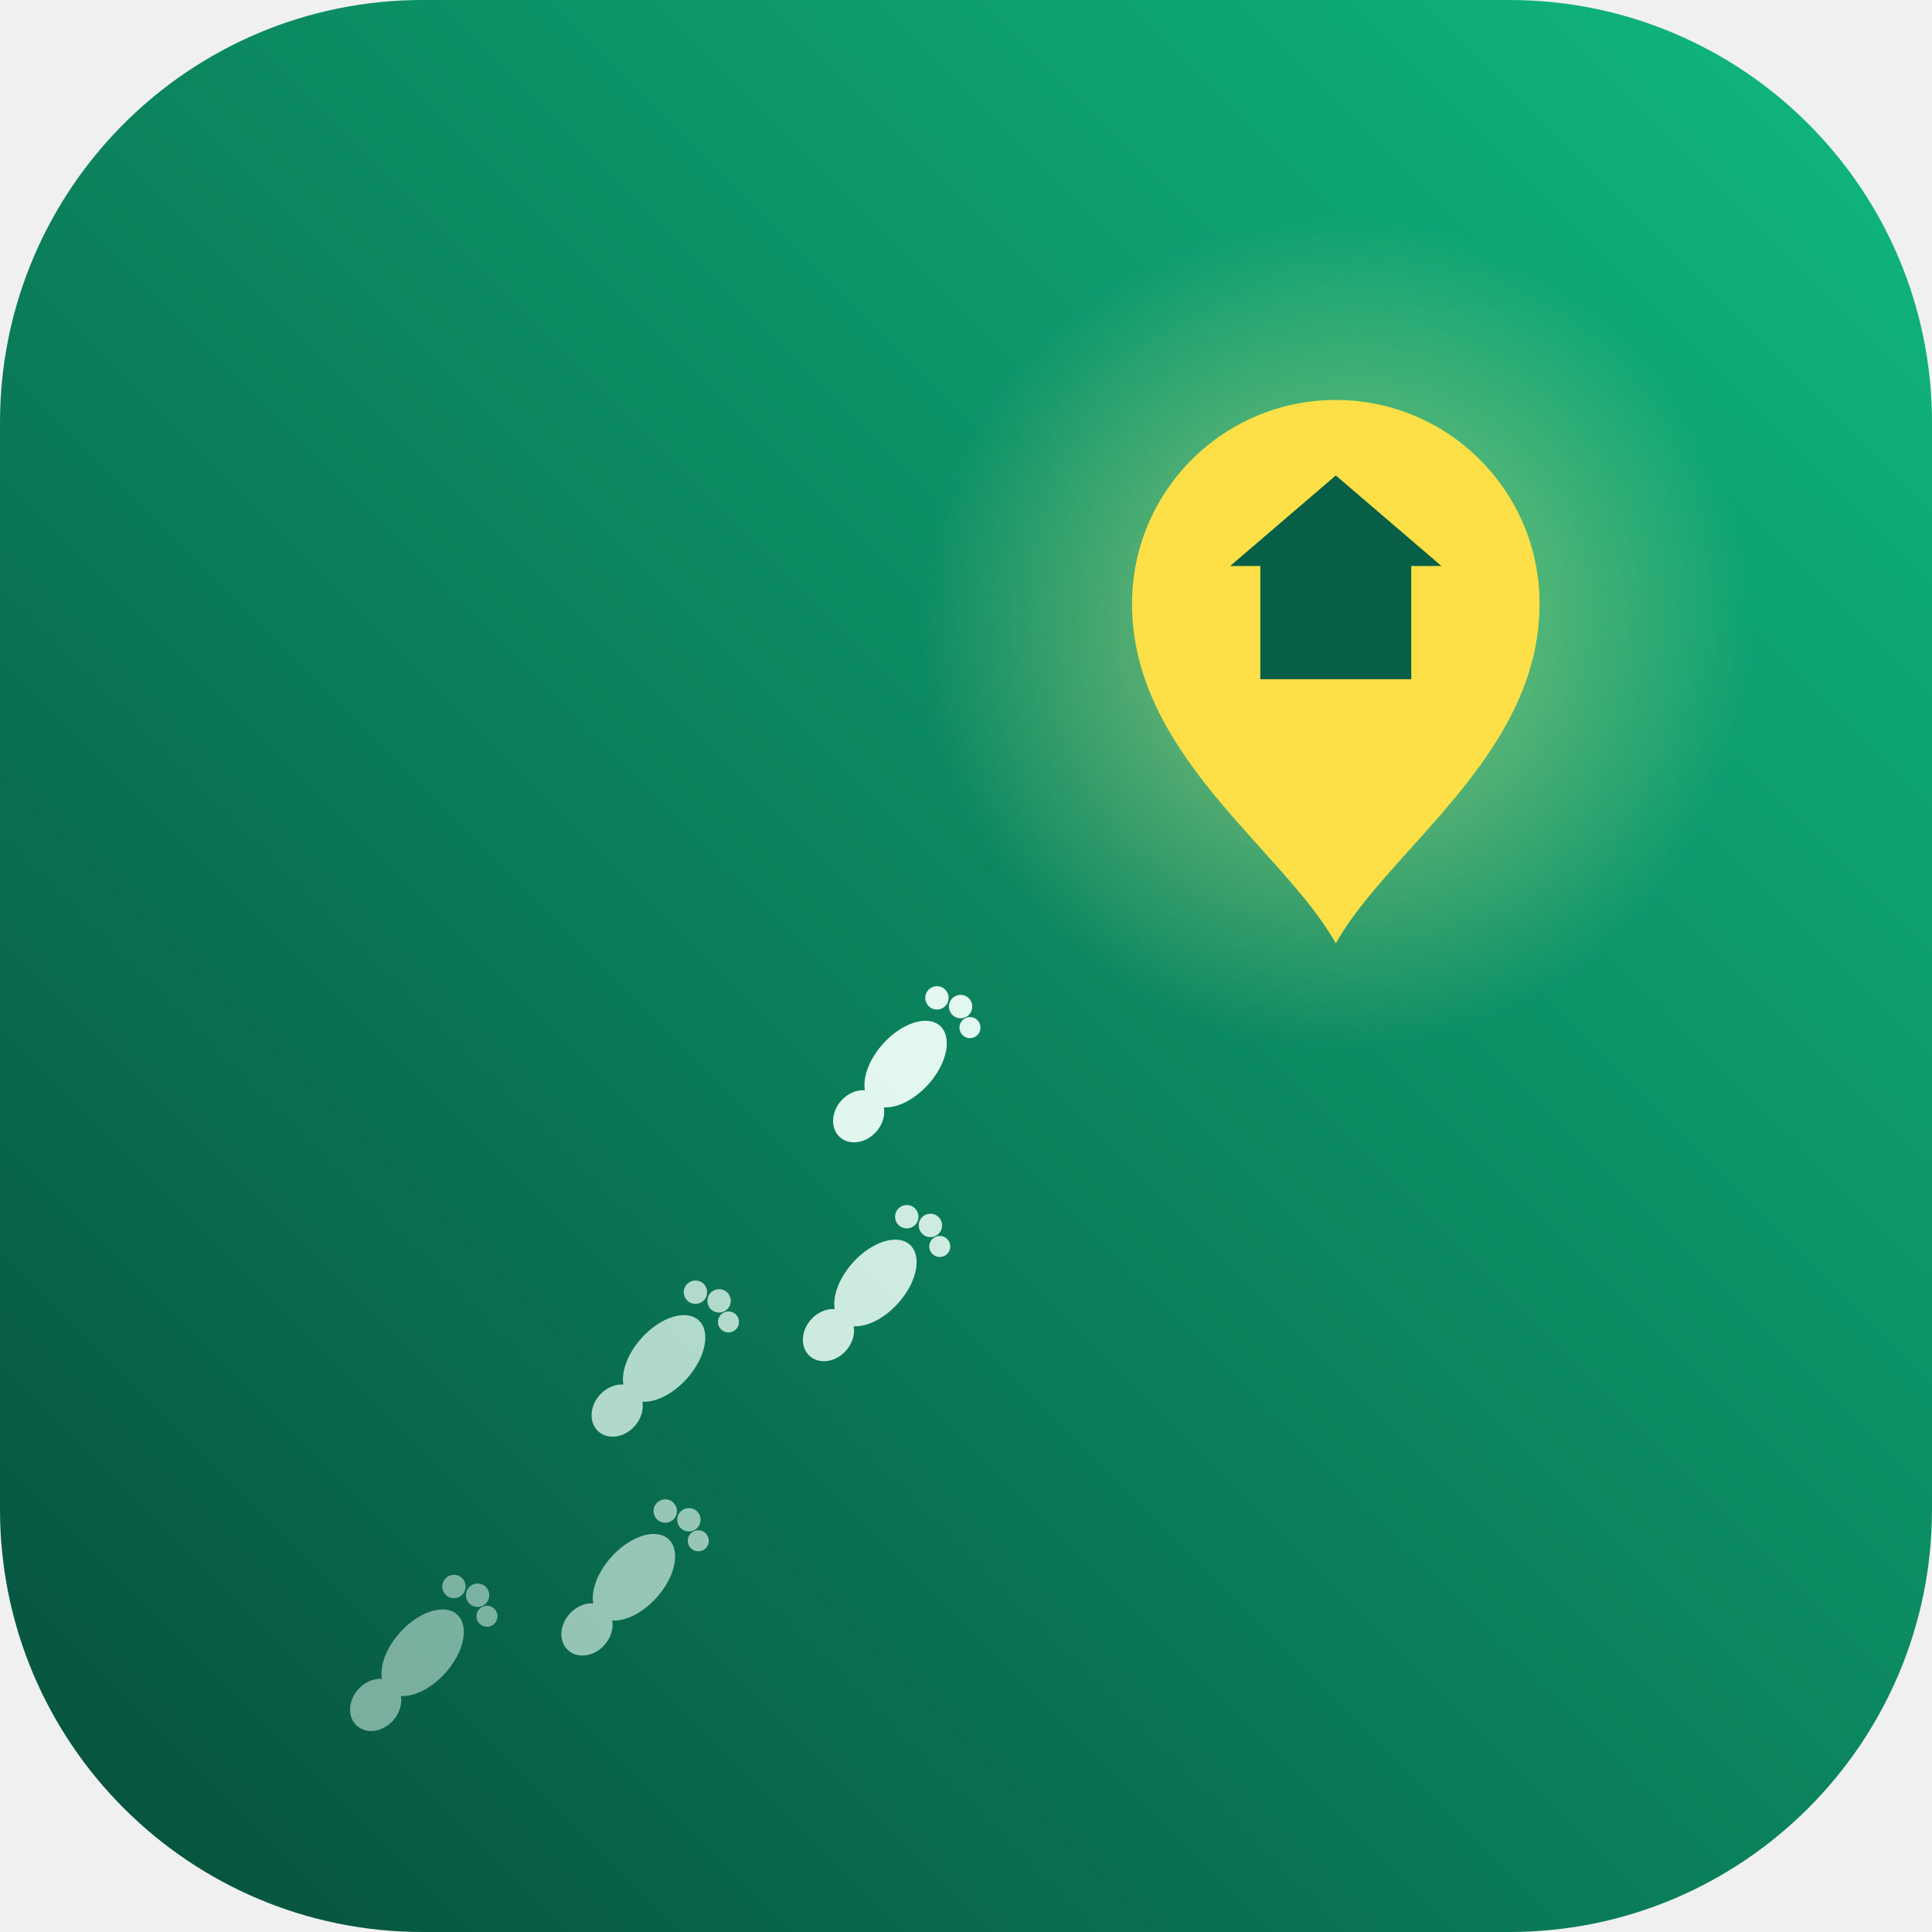
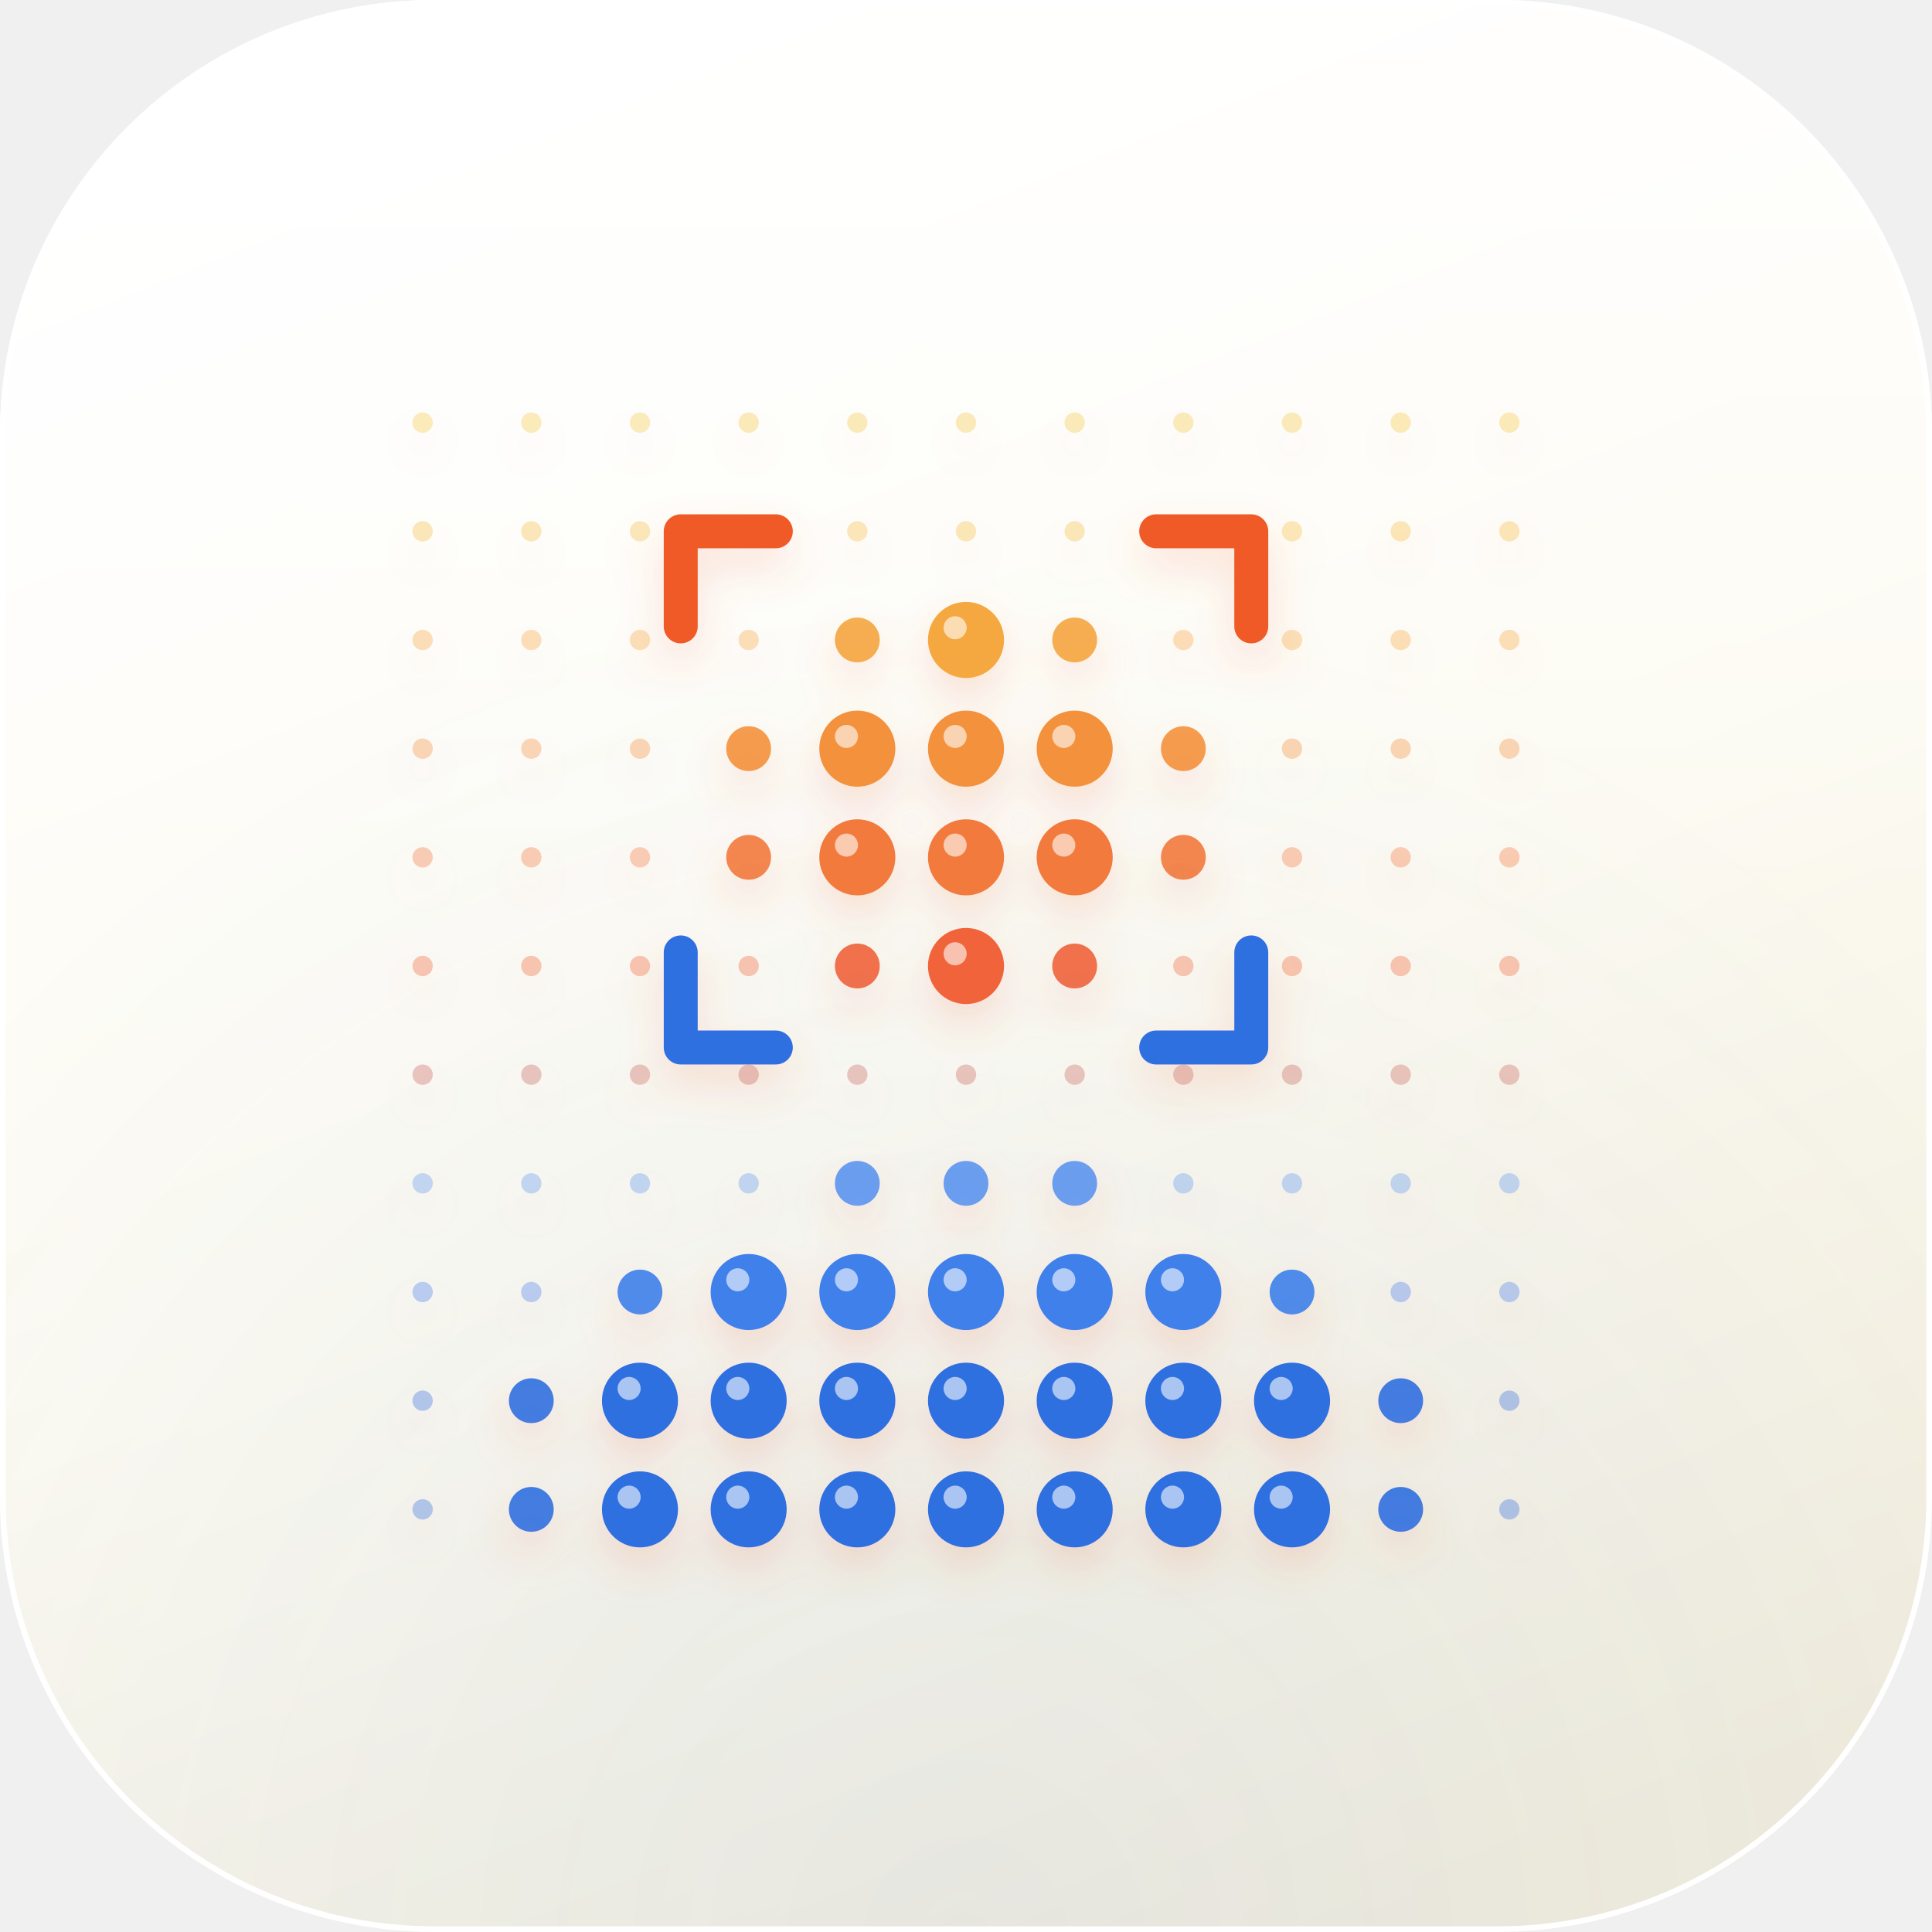
- <svg xmlns="http://www.w3.org/2000/svg" viewBox="0 0 512 512">
-   <clipPath id="r">
-     <rect width="512" height="512" rx="112" />
-   </clipPath>
-   <g clip-path="url(#r)">
-     <defs>
-       <linearGradient id="bgH" x1="0" y1="1" x2="1" y2="0">
-         <stop offset="0" stop-color="#064e3b" />
-         <stop offset="1" stop-color="#10b981" />
-       </linearGradient>
-       <radialGradient id="glowH">
-         <stop offset="0" stop-color="#fef08a" />
-         <stop offset="1" stop-color="#fef08a" stop-opacity="0" />
-       </radialGradient>
-     </defs>
-     <rect width="512" height="512" fill="url(#bgH)" />
-     <g fill="#ecfdf5">
-       <g transform="translate(112 438) rotate(42) scale(0.62)" opacity="0.5">
-         <ellipse cx="0" cy="0" rx="13" ry="22" />
-         <ellipse cx="0" cy="30" rx="10" ry="12" />
-         <circle cx="-9" cy="-30" r="5" />
-         <circle cx="1" cy="-34" r="5" />
-         <circle cx="10" cy="-30" r="4.5" />
-       </g>
-       <g transform="translate(168 418) rotate(42) scale(0.62)" opacity="0.62">
-         <ellipse cx="0" cy="0" rx="13" ry="22" />
-         <ellipse cx="0" cy="30" rx="10" ry="12" />
-         <circle cx="-9" cy="-30" r="5" />
-         <circle cx="1" cy="-34" r="5" />
-         <circle cx="10" cy="-30" r="4.5" />
-       </g>
-       <g transform="translate(176 360) rotate(42) scale(0.62)" opacity="0.74">
-         <ellipse cx="0" cy="0" rx="13" ry="22" />
-         <ellipse cx="0" cy="30" rx="10" ry="12" />
-         <circle cx="-9" cy="-30" r="5" />
-         <circle cx="1" cy="-34" r="5" />
-         <circle cx="10" cy="-30" r="4.5" />
-       </g>
-       <g transform="translate(232 340) rotate(42) scale(0.62)" opacity="0.86">
-         <ellipse cx="0" cy="0" rx="13" ry="22" />
-         <ellipse cx="0" cy="30" rx="10" ry="12" />
-         <circle cx="-9" cy="-30" r="5" />
-         <circle cx="1" cy="-34" r="5" />
-         <circle cx="10" cy="-30" r="4.5" />
-       </g>
-       <g transform="translate(240 282) rotate(42) scale(0.62)" opacity="0.95">
-         <ellipse cx="0" cy="0" rx="13" ry="22" />
-         <ellipse cx="0" cy="30" rx="10" ry="12" />
-         <circle cx="-9" cy="-30" r="5" />
-         <circle cx="1" cy="-34" r="5" />
-         <circle cx="10" cy="-30" r="4.5" />
-       </g>
-     </g>
-     <circle cx="354" cy="168" r="110" fill="url(#glowH)" opacity=".55" />
-     <path d="M354 250 C 340 225, 300 200, 300 160 A 54 54 0 1 1 408 160 C 408 200, 368 225, 354 250 Z" fill="#fde047" />
-     <path d="M354 126 L382 150 L374 150 L374 180 L334 180 L334 150 L326 150 Z" fill="#065f46" />
+ <svg xmlns="http://www.w3.org/2000/svg" width="1024" height="1024" viewBox="0 0 1024 1024">
+   <defs>
+     <linearGradient id="bg" x1="0.3" y1="0" x2="0.7" y2="1">
+       <stop offset="0" stop-color="#FFFFFF" />
+       <stop offset="0.55" stop-color="#FCFAF1" />
+       <stop offset="1" stop-color="#F2EDDC" />
+     </linearGradient>
+     <linearGradient id="shine" x1="0" y1="0" x2="0" y2="1">
+       <stop offset="0" stop-color="#FFFFFF" stop-opacity="0.95" />
+       <stop offset="1" stop-color="#FFFFFF" stop-opacity="0" />
+     </linearGradient>
+     <radialGradient id="glow" cx="0.5" cy="1" r="0.7">
+       <stop offset="0" stop-color="#2E6FE0" stop-opacity="0.07" />
+       <stop offset="1" stop-color="#2E6FE0" stop-opacity="0" />
+     </radialGradient>
+     <filter id="sh" x="-20%" y="-20%" width="140%" height="140%">
+       <feDropShadow dx="0" dy="14" stdDeviation="14" flood-color="#2E6FE0" flood-opacity="0.16" />
+       <feDropShadow dx="0" dy="3" stdDeviation="3" flood-color="#F0643A" flood-opacity="0.18" />
+     </filter>
+     <clipPath id="tile">
+       <rect x="0" y="0" width="1024" height="1024" rx="230" />
+     </clipPath>
+   </defs>
+   <g clip-path="url(#tile)">
+     <rect width="1024" height="1024" fill="url(#bg)" />
+     <rect width="1024" height="1024" fill="url(#glow)" />
+     <rect x="0" y="0" width="1024" height="480" fill="url(#shine)" opacity="0.7" />
+     <rect x="1.5" y="1.5" width="1021" height="1021" rx="229" fill="none" stroke="#FFFFFF" stroke-width="3" />
+   </g>
+   <g filter="url(#sh)" transform="translate(152 152) scale(3.6)">
+     <circle cx="20" cy="20" r="1.5" fill="#F7C643" fill-opacity="0.35" />
+     <circle cx="20" cy="36" r="1.5" fill="#F6BE42" fill-opacity="0.35" />
+     <circle cx="20" cy="52" r="1.5" fill="#F5A740" fill-opacity="0.35" />
+     <circle cx="20" cy="68" r="1.5" fill="#F3913E" fill-opacity="0.35" />
+     <circle cx="20" cy="84" r="1.5" fill="#F27A3C" fill-opacity="0.35" />
+     <circle cx="20" cy="100" r="1.5" fill="#F0643A" fill-opacity="0.35" />
+     <circle cx="20" cy="116" r="1.5" fill="#C9665B" fill-opacity="0.35" />
+     <circle cx="20" cy="132" r="1.5" fill="#5B95F0" fill-opacity="0.35" />
+     <circle cx="20" cy="148" r="1.5" fill="#3F80EA" fill-opacity="0.35" />
+     <circle cx="20" cy="164" r="1.5" fill="#2E6FE0" fill-opacity="0.35" />
+     <circle cx="20" cy="180" r="1.5" fill="#2E6FE0" fill-opacity="0.35" />
+     <circle cx="36" cy="20" r="1.5" fill="#F7C643" fill-opacity="0.35" />
+     <circle cx="36" cy="36" r="1.5" fill="#F6BE42" fill-opacity="0.35" />
+     <circle cx="36" cy="52" r="1.5" fill="#F5A740" fill-opacity="0.35" />
+     <circle cx="36" cy="68" r="1.5" fill="#F3913E" fill-opacity="0.35" />
+     <circle cx="36" cy="84" r="1.5" fill="#F27A3C" fill-opacity="0.35" />
+     <circle cx="36" cy="100" r="1.5" fill="#F0643A" fill-opacity="0.35" />
+     <circle cx="36" cy="116" r="1.5" fill="#C9665B" fill-opacity="0.35" />
+     <circle cx="36" cy="132" r="1.5" fill="#5B95F0" fill-opacity="0.35" />
+     <circle cx="36" cy="148" r="1.5" fill="#3F80EA" fill-opacity="0.35" />
+     <circle cx="36" cy="164" r="3.3" fill="#2E6FE0" fill-opacity="0.9" />
+     <circle cx="36" cy="180" r="3.3" fill="#2E6FE0" fill-opacity="0.9" />
+     <circle cx="52" cy="20" r="1.5" fill="#F7C643" fill-opacity="0.35" />
+     <circle cx="52" cy="36" r="1.5" fill="#F6BE42" fill-opacity="0.35" />
+     <circle cx="52" cy="52" r="1.5" fill="#F5A740" fill-opacity="0.35" />
+     <circle cx="52" cy="68" r="1.5" fill="#F3913E" fill-opacity="0.35" />
+     <circle cx="52" cy="84" r="1.5" fill="#F27A3C" fill-opacity="0.35" />
+     <circle cx="52" cy="100" r="1.5" fill="#F0643A" fill-opacity="0.35" />
+     <circle cx="52" cy="116" r="1.5" fill="#C9665B" fill-opacity="0.35" />
+     <circle cx="52" cy="132" r="1.5" fill="#5B95F0" fill-opacity="0.35" />
+     <circle cx="52" cy="148" r="3.3" fill="#3F80EA" fill-opacity="0.9" />
+     <circle cx="52" cy="164" r="5.6" fill="#2E6FE0" fill-opacity="1" />
+     <circle cx="50.4" cy="162.2" r="1.7" fill="#FFFFFF" fill-opacity="0.6" />
+     <circle cx="52" cy="180" r="5.6" fill="#2E6FE0" fill-opacity="1" />
+     <circle cx="50.4" cy="178.2" r="1.7" fill="#FFFFFF" fill-opacity="0.6" />
+     <circle cx="68" cy="20" r="1.5" fill="#F7C643" fill-opacity="0.35" />
+     <circle cx="68" cy="36" r="1.5" fill="#F6BE42" fill-opacity="0.35" />
+     <circle cx="68" cy="52" r="1.5" fill="#F5A740" fill-opacity="0.35" />
+     <circle cx="68" cy="68" r="3.3" fill="#F3913E" fill-opacity="0.9" />
+     <circle cx="68" cy="84" r="3.3" fill="#F27A3C" fill-opacity="0.9" />
+     <circle cx="68" cy="100" r="1.5" fill="#F0643A" fill-opacity="0.35" />
+     <circle cx="68" cy="116" r="1.5" fill="#C9665B" fill-opacity="0.35" />
+     <circle cx="68" cy="132" r="1.5" fill="#5B95F0" fill-opacity="0.35" />
+     <circle cx="68" cy="148" r="5.6" fill="#3F80EA" fill-opacity="1" />
+     <circle cx="66.4" cy="146.2" r="1.7" fill="#FFFFFF" fill-opacity="0.6" />
+     <circle cx="68" cy="164" r="5.6" fill="#2E6FE0" fill-opacity="1" />
+     <circle cx="66.4" cy="162.2" r="1.7" fill="#FFFFFF" fill-opacity="0.6" />
+     <circle cx="68" cy="180" r="5.6" fill="#2E6FE0" fill-opacity="1" />
+     <circle cx="66.4" cy="178.2" r="1.7" fill="#FFFFFF" fill-opacity="0.6" />
+     <circle cx="84" cy="20" r="1.5" fill="#F7C643" fill-opacity="0.35" />
+     <circle cx="84" cy="36" r="1.5" fill="#F6BE42" fill-opacity="0.35" />
+     <circle cx="84" cy="52" r="3.3" fill="#F5A740" fill-opacity="0.9" />
+     <circle cx="84" cy="68" r="5.6" fill="#F3913E" fill-opacity="1" />
+     <circle cx="82.4" cy="66.2" r="1.7" fill="#FFFFFF" fill-opacity="0.6" />
+     <circle cx="84" cy="84" r="5.6" fill="#F27A3C" fill-opacity="1" />
+     <circle cx="82.4" cy="82.2" r="1.7" fill="#FFFFFF" fill-opacity="0.6" />
+     <circle cx="84" cy="100" r="3.3" fill="#F0643A" fill-opacity="0.9" />
+     <circle cx="84" cy="116" r="1.5" fill="#C9665B" fill-opacity="0.35" />
+     <circle cx="84" cy="132" r="3.3" fill="#5B95F0" fill-opacity="0.9" />
+     <circle cx="84" cy="148" r="5.6" fill="#3F80EA" fill-opacity="1" />
+     <circle cx="82.4" cy="146.2" r="1.7" fill="#FFFFFF" fill-opacity="0.6" />
+     <circle cx="84" cy="164" r="5.6" fill="#2E6FE0" fill-opacity="1" />
+     <circle cx="82.4" cy="162.2" r="1.7" fill="#FFFFFF" fill-opacity="0.6" />
+     <circle cx="84" cy="180" r="5.6" fill="#2E6FE0" fill-opacity="1" />
+     <circle cx="82.4" cy="178.2" r="1.7" fill="#FFFFFF" fill-opacity="0.6" />
+     <circle cx="100" cy="20" r="1.5" fill="#F7C643" fill-opacity="0.35" />
+     <circle cx="100" cy="36" r="1.5" fill="#F6BE42" fill-opacity="0.35" />
+     <circle cx="100" cy="52" r="5.6" fill="#F5A740" fill-opacity="1" />
+     <circle cx="98.4" cy="50.2" r="1.7" fill="#FFFFFF" fill-opacity="0.6" />
+     <circle cx="100" cy="68" r="5.6" fill="#F3913E" fill-opacity="1" />
+     <circle cx="98.4" cy="66.2" r="1.7" fill="#FFFFFF" fill-opacity="0.6" />
+     <circle cx="100" cy="84" r="5.6" fill="#F27A3C" fill-opacity="1" />
+     <circle cx="98.4" cy="82.2" r="1.7" fill="#FFFFFF" fill-opacity="0.6" />
+     <circle cx="100" cy="100" r="5.6" fill="#F0643A" fill-opacity="1" />
+     <circle cx="98.4" cy="98.2" r="1.7" fill="#FFFFFF" fill-opacity="0.6" />
+     <circle cx="100" cy="116" r="1.5" fill="#C9665B" fill-opacity="0.35" />
+     <circle cx="100" cy="132" r="3.3" fill="#5B95F0" fill-opacity="0.9" />
+     <circle cx="100" cy="148" r="5.6" fill="#3F80EA" fill-opacity="1" />
+     <circle cx="98.4" cy="146.2" r="1.7" fill="#FFFFFF" fill-opacity="0.6" />
+     <circle cx="100" cy="164" r="5.6" fill="#2E6FE0" fill-opacity="1" />
+     <circle cx="98.4" cy="162.2" r="1.7" fill="#FFFFFF" fill-opacity="0.6" />
+     <circle cx="100" cy="180" r="5.6" fill="#2E6FE0" fill-opacity="1" />
+     <circle cx="98.4" cy="178.2" r="1.7" fill="#FFFFFF" fill-opacity="0.6" />
+     <circle cx="116" cy="20" r="1.5" fill="#F7C643" fill-opacity="0.35" />
+     <circle cx="116" cy="36" r="1.5" fill="#F6BE42" fill-opacity="0.35" />
+     <circle cx="116" cy="52" r="3.3" fill="#F5A740" fill-opacity="0.9" />
+     <circle cx="116" cy="68" r="5.6" fill="#F3913E" fill-opacity="1" />
+     <circle cx="114.4" cy="66.2" r="1.7" fill="#FFFFFF" fill-opacity="0.6" />
+     <circle cx="116" cy="84" r="5.6" fill="#F27A3C" fill-opacity="1" />
+     <circle cx="114.4" cy="82.2" r="1.7" fill="#FFFFFF" fill-opacity="0.6" />
+     <circle cx="116" cy="100" r="3.3" fill="#F0643A" fill-opacity="0.9" />
+     <circle cx="116" cy="116" r="1.5" fill="#C9665B" fill-opacity="0.35" />
+     <circle cx="116" cy="132" r="3.3" fill="#5B95F0" fill-opacity="0.9" />
+     <circle cx="116" cy="148" r="5.6" fill="#3F80EA" fill-opacity="1" />
+     <circle cx="114.4" cy="146.2" r="1.7" fill="#FFFFFF" fill-opacity="0.6" />
+     <circle cx="116" cy="164" r="5.6" fill="#2E6FE0" fill-opacity="1" />
+     <circle cx="114.4" cy="162.2" r="1.7" fill="#FFFFFF" fill-opacity="0.6" />
+     <circle cx="116" cy="180" r="5.6" fill="#2E6FE0" fill-opacity="1" />
+     <circle cx="114.4" cy="178.2" r="1.7" fill="#FFFFFF" fill-opacity="0.6" />
+     <circle cx="132" cy="20" r="1.5" fill="#F7C643" fill-opacity="0.35" />
+     <circle cx="132" cy="36" r="1.5" fill="#F6BE42" fill-opacity="0.35" />
+     <circle cx="132" cy="52" r="1.5" fill="#F5A740" fill-opacity="0.35" />
+     <circle cx="132" cy="68" r="3.3" fill="#F3913E" fill-opacity="0.9" />
+     <circle cx="132" cy="84" r="3.3" fill="#F27A3C" fill-opacity="0.9" />
+     <circle cx="132" cy="100" r="1.5" fill="#F0643A" fill-opacity="0.35" />
+     <circle cx="132" cy="116" r="1.5" fill="#C9665B" fill-opacity="0.35" />
+     <circle cx="132" cy="132" r="1.5" fill="#5B95F0" fill-opacity="0.35" />
+     <circle cx="132" cy="148" r="5.6" fill="#3F80EA" fill-opacity="1" />
+     <circle cx="130.4" cy="146.2" r="1.7" fill="#FFFFFF" fill-opacity="0.6" />
+     <circle cx="132" cy="164" r="5.6" fill="#2E6FE0" fill-opacity="1" />
+     <circle cx="130.4" cy="162.2" r="1.7" fill="#FFFFFF" fill-opacity="0.6" />
+     <circle cx="132" cy="180" r="5.6" fill="#2E6FE0" fill-opacity="1" />
+     <circle cx="130.4" cy="178.2" r="1.7" fill="#FFFFFF" fill-opacity="0.6" />
+     <circle cx="148" cy="20" r="1.5" fill="#F7C643" fill-opacity="0.35" />
+     <circle cx="148" cy="36" r="1.5" fill="#F6BE42" fill-opacity="0.35" />
+     <circle cx="148" cy="52" r="1.5" fill="#F5A740" fill-opacity="0.35" />
+     <circle cx="148" cy="68" r="1.5" fill="#F3913E" fill-opacity="0.35" />
+     <circle cx="148" cy="84" r="1.5" fill="#F27A3C" fill-opacity="0.35" />
+     <circle cx="148" cy="100" r="1.5" fill="#F0643A" fill-opacity="0.35" />
+     <circle cx="148" cy="116" r="1.5" fill="#C9665B" fill-opacity="0.35" />
+     <circle cx="148" cy="132" r="1.5" fill="#5B95F0" fill-opacity="0.35" />
+     <circle cx="148" cy="148" r="3.3" fill="#3F80EA" fill-opacity="0.9" />
+     <circle cx="148" cy="164" r="5.6" fill="#2E6FE0" fill-opacity="1" />
+     <circle cx="146.4" cy="162.2" r="1.7" fill="#FFFFFF" fill-opacity="0.6" />
+     <circle cx="148" cy="180" r="5.6" fill="#2E6FE0" fill-opacity="1" />
+     <circle cx="146.4" cy="178.2" r="1.7" fill="#FFFFFF" fill-opacity="0.6" />
+     <circle cx="164" cy="20" r="1.5" fill="#F7C643" fill-opacity="0.35" />
+     <circle cx="164" cy="36" r="1.5" fill="#F6BE42" fill-opacity="0.35" />
+     <circle cx="164" cy="52" r="1.5" fill="#F5A740" fill-opacity="0.35" />
+     <circle cx="164" cy="68" r="1.5" fill="#F3913E" fill-opacity="0.35" />
+     <circle cx="164" cy="84" r="1.5" fill="#F27A3C" fill-opacity="0.35" />
+     <circle cx="164" cy="100" r="1.5" fill="#F0643A" fill-opacity="0.35" />
+     <circle cx="164" cy="116" r="1.5" fill="#C9665B" fill-opacity="0.35" />
+     <circle cx="164" cy="132" r="1.5" fill="#5B95F0" fill-opacity="0.35" />
+     <circle cx="164" cy="148" r="1.5" fill="#3F80EA" fill-opacity="0.35" />
+     <circle cx="164" cy="164" r="3.3" fill="#2E6FE0" fill-opacity="0.9" />
+     <circle cx="164" cy="180" r="3.3" fill="#2E6FE0" fill-opacity="0.9" />
+     <circle cx="180" cy="20" r="1.5" fill="#F7C643" fill-opacity="0.35" />
+     <circle cx="180" cy="36" r="1.5" fill="#F6BE42" fill-opacity="0.35" />
+     <circle cx="180" cy="52" r="1.5" fill="#F5A740" fill-opacity="0.35" />
+     <circle cx="180" cy="68" r="1.5" fill="#F3913E" fill-opacity="0.35" />
+     <circle cx="180" cy="84" r="1.5" fill="#F27A3C" fill-opacity="0.35" />
+     <circle cx="180" cy="100" r="1.5" fill="#F0643A" fill-opacity="0.35" />
+     <circle cx="180" cy="116" r="1.5" fill="#C9665B" fill-opacity="0.35" />
+     <circle cx="180" cy="132" r="1.5" fill="#5B95F0" fill-opacity="0.35" />
+     <circle cx="180" cy="148" r="1.5" fill="#3F80EA" fill-opacity="0.35" />
+     <circle cx="180" cy="164" r="1.5" fill="#2E6FE0" fill-opacity="0.35" />
+     <circle cx="180" cy="180" r="1.5" fill="#2E6FE0" fill-opacity="0.35" />
+     <path d="M58 50V36H72 M128 36H142V50" fill="none" stroke="#F05A28" stroke-width="5" stroke-linecap="round" stroke-linejoin="round" />
+     <path d="M58 98V112H72 M128 112H142V98" fill="none" stroke="#2E6FE0" stroke-width="5" stroke-linecap="round" stroke-linejoin="round" />
  </g>
</svg>
